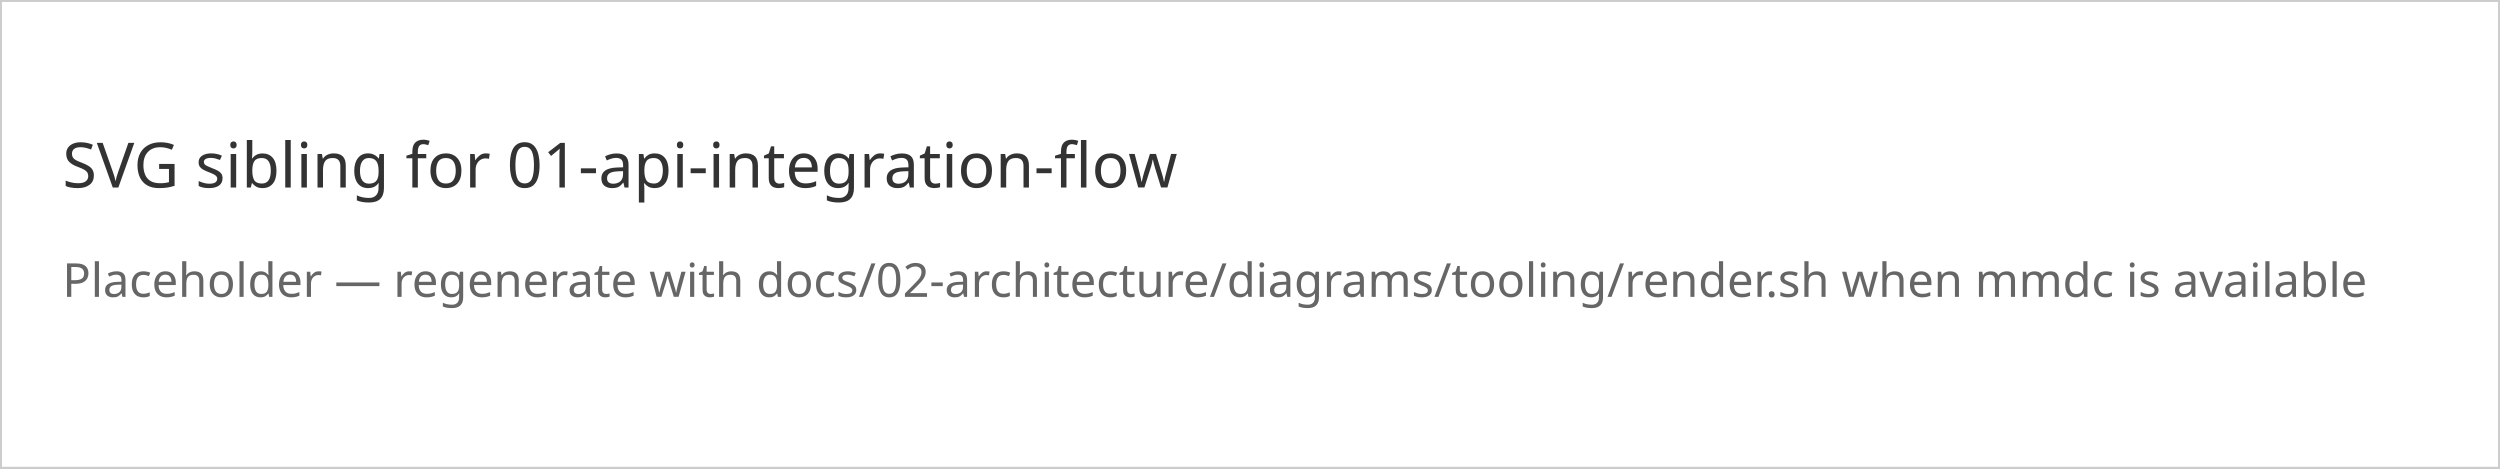
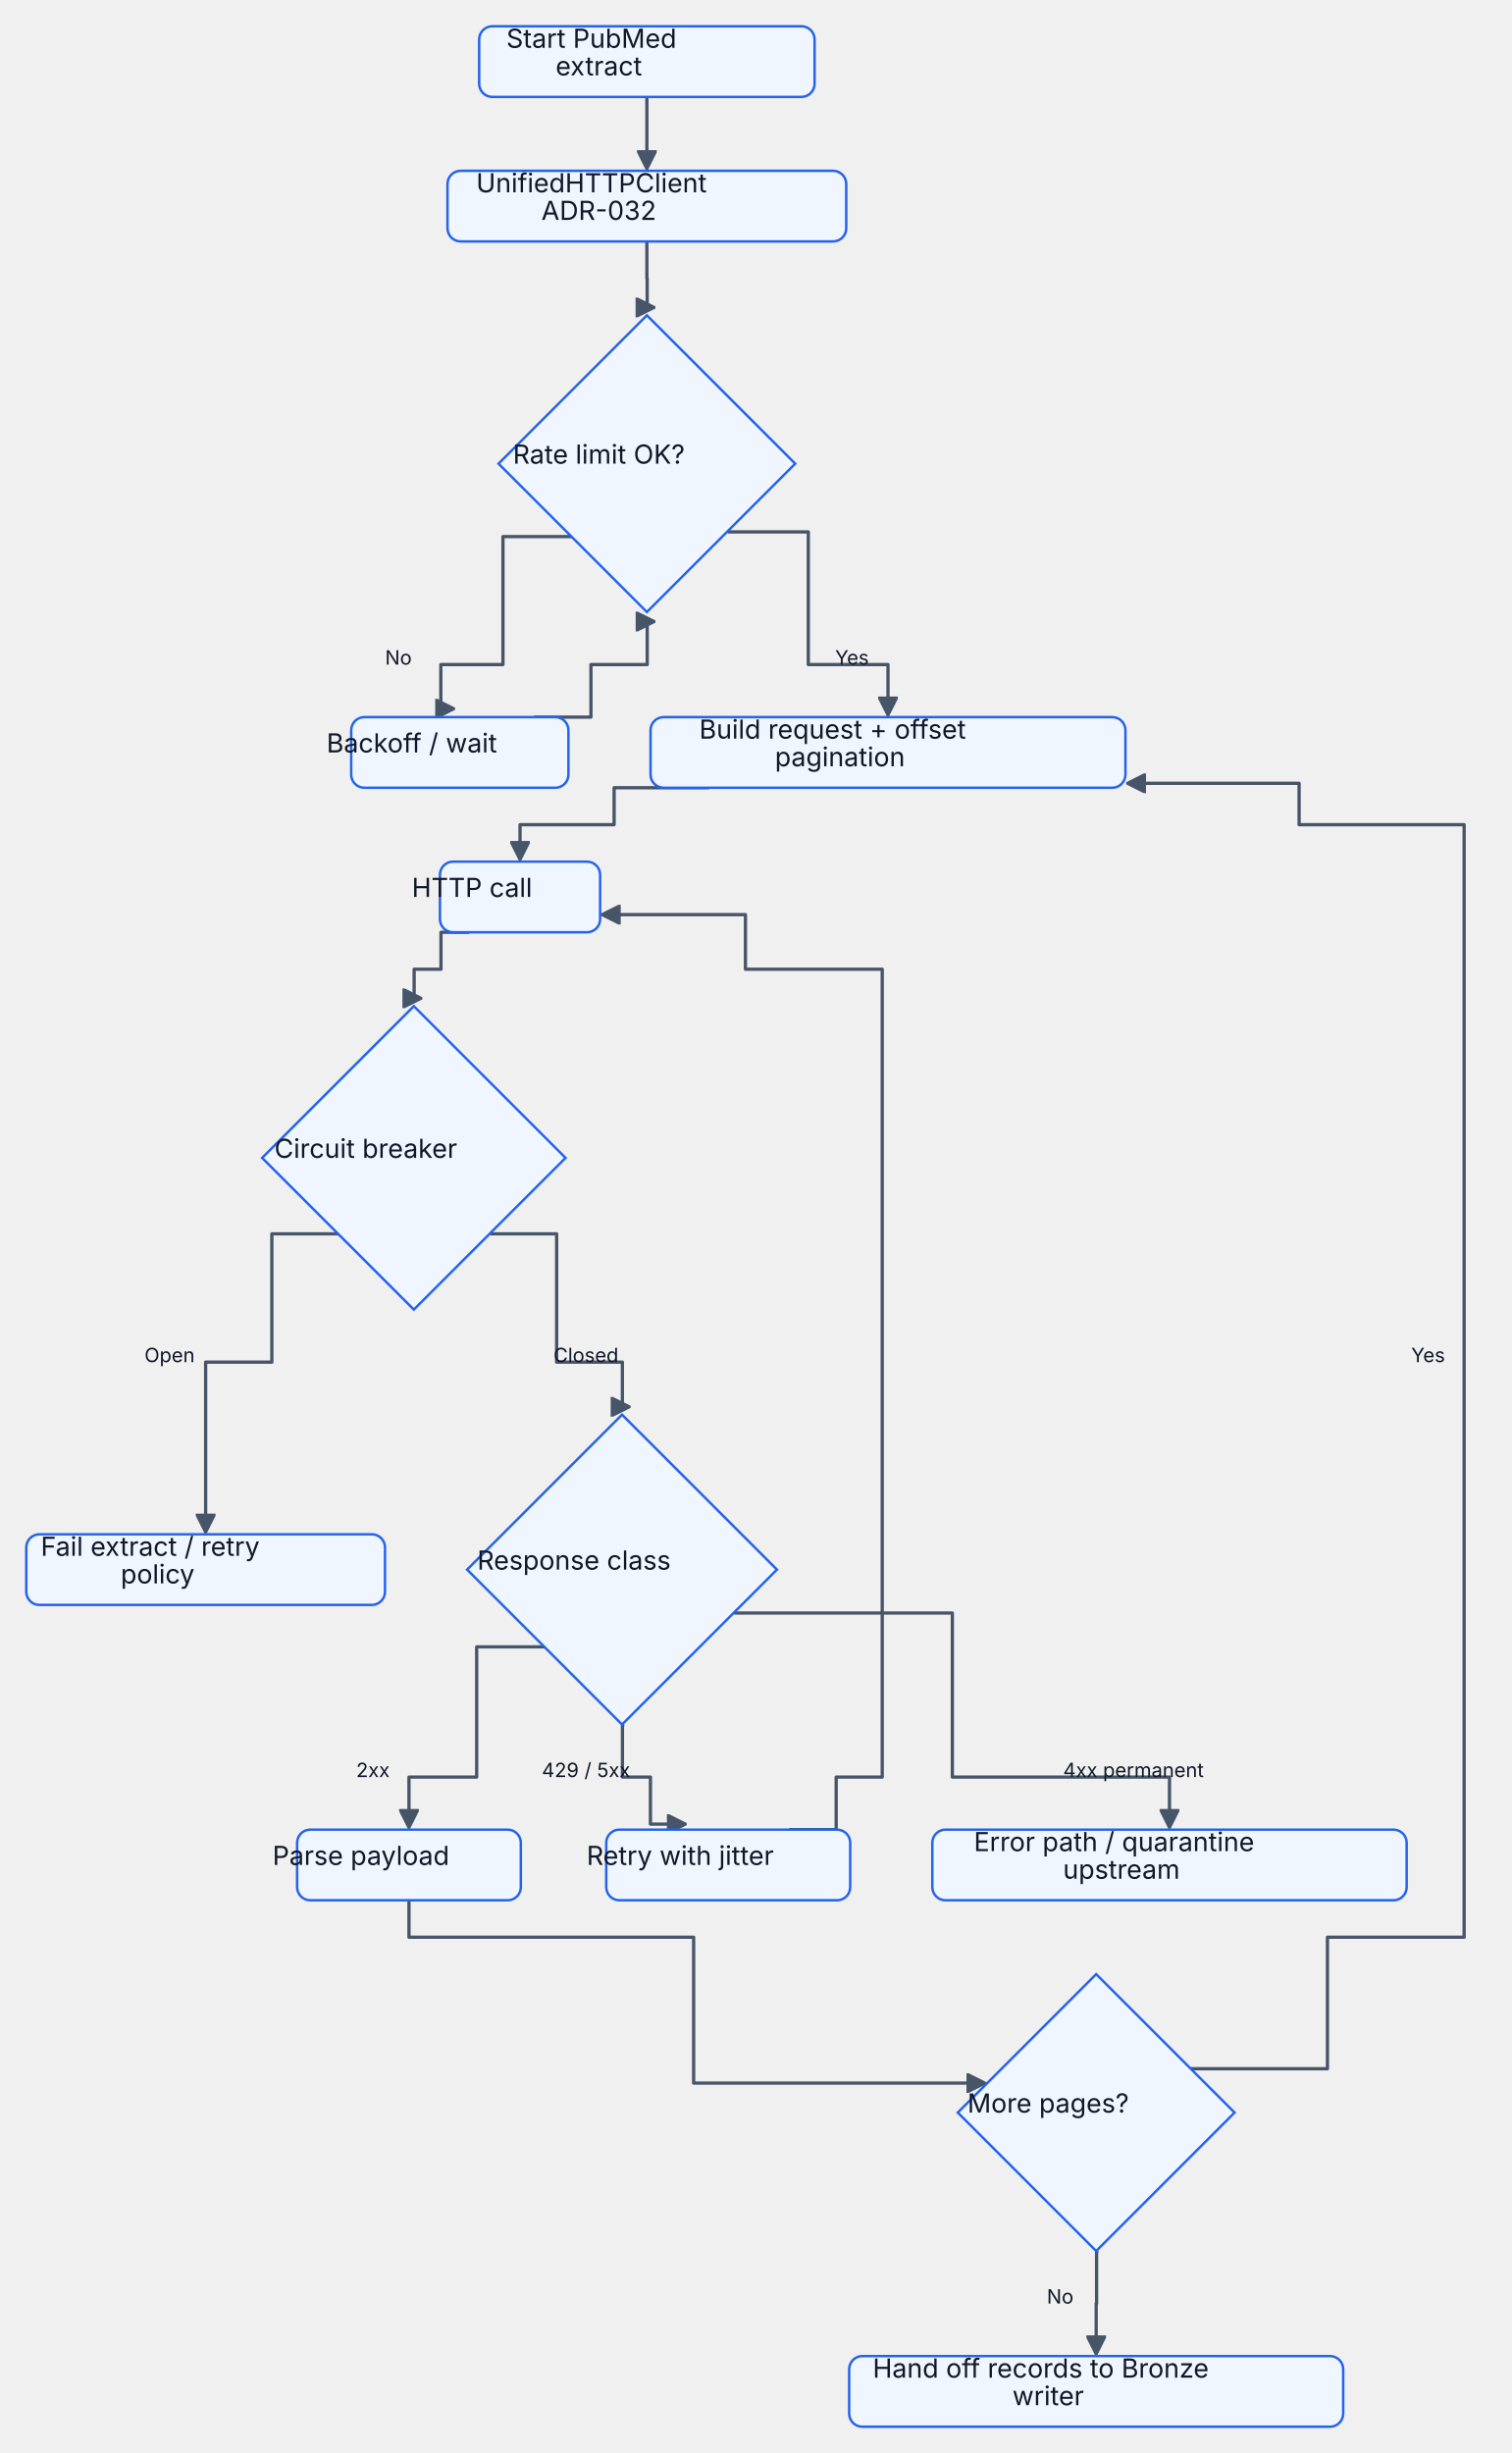
- <svg xmlns="http://www.w3.org/2000/svg" width="640" height="120" role="img">
-   <rect width="100%" height="100%" fill="#ffffff" stroke="#cccccc" />
-   <text x="16" y="48" font-family="Segoe UI, sans-serif" font-size="16" fill="#333333">
-     SVG sibling for 01-api-integration-flow
-   </text>
-   <text x="16" y="76" font-family="Segoe UI, sans-serif" font-size="12" fill="#666666">
-     Placeholder — regenerate with docs/02-architecture/diagrams/tooling/render.sh when mmdc is available
-   </text>
+ <svg xmlns="http://www.w3.org/2000/svg" aria-roledescription="flowchart-v2" role="graphics-document document" viewBox="-16 -16 920.414 1493.578" style="max-width: 920.414px; background-color: white;" width="100%" id="my-svg">
+   <style>#my-svg{font-family:Inter,-apple-system,BlinkMacSystemFont,'Segoe UI',Roboto,Oxygen,Ubuntu,sans-serif;font-size:16px;fill:#212121;}#my-svg .error-icon{fill:#f0fdf4;}#my-svg .error-text{fill:#212121;stroke:#212121;}#my-svg .edge-thickness-normal{stroke-width:2px;}#my-svg .edge-thickness-thick{stroke-width:3.5px;}#my-svg .edge-pattern-solid{stroke-dasharray:0;}#my-svg .edge-pattern-dashed{stroke-dasharray:3;}#my-svg .edge-pattern-dotted{stroke-dasharray:2;}#my-svg .marker{fill:#475569;stroke:#475569;}#my-svg .marker.cross{stroke:#475569;}#my-svg svg{font-family:Inter,-apple-system,BlinkMacSystemFont,'Segoe UI',Roboto,Oxygen,Ubuntu,sans-serif;font-size:16px;}#my-svg .label{font-family:Inter,-apple-system,BlinkMacSystemFont,'Segoe UI',Roboto,Oxygen,Ubuntu,sans-serif;color:#212121;}#my-svg .cluster-label text{fill:#1e40af;}#my-svg .cluster-label span,#my-svg p{color:#1e40af;}#my-svg .label text,#my-svg span,#my-svg p{fill:#212121;color:#212121;}#my-svg .node rect,#my-svg .node circle,#my-svg .node ellipse,#my-svg .node polygon,#my-svg .node path{fill:#eff6ff;stroke:#2563eb;stroke-width:1px;}#my-svg .flowchart-label text{text-anchor:middle;}#my-svg .node .label{text-align:center;}#my-svg .node.clickable{cursor:pointer;}#my-svg .arrowheadPath{fill:#0b0b0b;}#my-svg .edgePath .path{stroke:#475569;stroke-width:2.0px;}#my-svg .flowchart-link{stroke:#475569;fill:none;}#my-svg .edgeLabel{background-color:#ffffff;text-align:center;}#my-svg .edgeLabel rect{opacity:0.5;background-color:#ffffff;fill:#ffffff;}#my-svg .labelBkg{background-color:rgba(255, 255, 255, 0.5);}#my-svg .cluster rect{fill:#f8fafc;stroke:#94a3b8;stroke-width:1px;}#my-svg .cluster text{fill:#1e40af;}#my-svg .cluster span,#my-svg p{color:#1e40af;}#my-svg div.mermaidTooltip{position:absolute;text-align:center;max-width:200px;padding:2px;font-family:Inter,-apple-system,BlinkMacSystemFont,'Segoe UI',Roboto,Oxygen,Ubuntu,sans-serif;font-size:12px;background:#f0fdf4;border:1px solid #16a34a;border-radius:2px;pointer-events:none;z-index:100;}#my-svg .flowchartTitleText{text-anchor:middle;font-size:18px;fill:#212121;}#my-svg :root{--mermaid-font-family:"trebuchet ms",verdana,arial,sans-serif;}#my-svg .domain&gt;*{fill:#f5f3ff!important;stroke:#7c3aed!important;stroke-width:2px!important;}#my-svg .domain span{fill:#f5f3ff!important;stroke:#7c3aed!important;stroke-width:2px!important;}#my-svg .app&gt;*{fill:#f0fdf4!important;stroke:#16a34a!important;stroke-width:2px!important;}#my-svg .app span{fill:#f0fdf4!important;stroke:#16a34a!important;stroke-width:2px!important;}#my-svg .infra&gt;*{fill:#fff1f2!important;stroke:#dc2626!important;stroke-width:2px!important;}#my-svg .infra span{fill:#fff1f2!important;stroke:#dc2626!important;stroke-width:2px!important;}#my-svg .composition&gt;*{fill:#fff7ed!important;stroke:#f59e0b!important;stroke-width:2px!important;}#my-svg .composition span{fill:#fff7ed!important;stroke:#f59e0b!important;stroke-width:2px!important;}#my-svg .interfaces&gt;*{fill:#eff6ff!important;stroke:#2563eb!important;stroke-width:2px!important;}#my-svg .interfaces span{fill:#eff6ff!important;stroke:#2563eb!important;stroke-width:2px!important;}</style>
+   <g>
+     <marker orient="auto" markerHeight="12" markerWidth="12" markerUnits="userSpaceOnUse" refY="5" refX="6" viewBox="0 0 10 10" class="marker flowchart" id="my-svg_flowchart-pointEnd">
+       <path style="stroke-width: 1; stroke-dasharray: 1, 0;" class="arrowMarkerPath" d="M 0 0 L 10 5 L 0 10 z" />
+     </marker>
+     <marker orient="auto" markerHeight="12" markerWidth="12" markerUnits="userSpaceOnUse" refY="5" refX="4.5" viewBox="0 0 10 10" class="marker flowchart" id="my-svg_flowchart-pointStart">
+       <path style="stroke-width: 1; stroke-dasharray: 1, 0;" class="arrowMarkerPath" d="M 0 5 L 10 10 L 10 0 z" />
+     </marker>
+     <marker orient="auto" markerHeight="11" markerWidth="11" markerUnits="userSpaceOnUse" refY="5" refX="11" viewBox="0 0 10 10" class="marker flowchart" id="my-svg_flowchart-circleEnd">
+       <circle style="stroke-width: 1; stroke-dasharray: 1, 0;" class="arrowMarkerPath" r="5" cy="5" cx="5" />
+     </marker>
+     <marker orient="auto" markerHeight="11" markerWidth="11" markerUnits="userSpaceOnUse" refY="5" refX="-1" viewBox="0 0 10 10" class="marker flowchart" id="my-svg_flowchart-circleStart">
+       <circle style="stroke-width: 1; stroke-dasharray: 1, 0;" class="arrowMarkerPath" r="5" cy="5" cx="5" />
+     </marker>
+     <marker orient="auto" markerHeight="11" markerWidth="11" markerUnits="userSpaceOnUse" refY="5.2" refX="12" viewBox="0 0 11 11" class="marker cross flowchart" id="my-svg_flowchart-crossEnd">
+       <path style="stroke-width: 2; stroke-dasharray: 1, 0;" class="arrowMarkerPath" d="M 1,1 l 9,9 M 10,1 l -9,9" />
+     </marker>
+     <marker orient="auto" markerHeight="11" markerWidth="11" markerUnits="userSpaceOnUse" refY="5.2" refX="-1" viewBox="0 0 11 11" class="marker cross flowchart" id="my-svg_flowchart-crossStart">
+       <path style="stroke-width: 2; stroke-dasharray: 1, 0;" class="arrowMarkerPath" d="M 1,1 l 9,9 M 10,1 l -9,9" />
+     </marker>
+     <g class="root">
+       <g class="clusters" />
+       <g class="edgePaths">
+         <path marker-end="url(#my-svg_flowchart-pointEnd)" style="fill:none;" class="edge-thickness-normal edge-pattern-solid flowchart-link LS-Start LE-Client" id="L-Start-Client-0" d="M377.875,43L377.875,43L377.875,65.5L377.875,65.5L377.875,82.7L377.875,82.7" />
+         <path marker-end="url(#my-svg_flowchart-pointEnd)" style="fill:none;" class="edge-thickness-normal edge-pattern-solid flowchart-link LS-Client LE-RL" id="L-Client-RL-0" d="M377.875,131L377.875,131L377.875,153.5L378.067,153.5L378.067,171.201L378.26,171.201" />
+         <path marker-end="url(#my-svg_flowchart-pointEnd)" style="fill:none;" class="edge-thickness-normal edge-pattern-solid flowchart-link LS-RL LE-Wait" id="L-RL-Wait-0" d="M331.955,310.721L290.245,310.721L290.245,388.641L252.418,388.641L252.418,415.548L256.301,415.548" />
+         <path marker-end="url(#my-svg_flowchart-pointEnd)" style="fill:none;" class="edge-thickness-normal edge-pattern-solid flowchart-link LS-Wait LE-RL" id="L-Wait-RL-0" d="M309.749,420.641L343.812,420.641L343.812,388.641L378.083,388.641L378.083,362.44L378.291,362.44" />
+         <path marker-end="url(#my-svg_flowchart-pointEnd)" style="fill:none;" class="edge-thickness-normal edge-pattern-solid flowchart-link LS-RL LE-Req" id="L-RL-Req-0" d="M427.645,307.871L476.166,307.871L476.166,388.641L524.688,388.641L524.688,415.341L524.688,415.341" />
+         <path marker-end="url(#my-svg_flowchart-pointEnd)" style="fill:none;" class="edge-thickness-normal edge-pattern-solid flowchart-link LS-Req LE-Call" id="L-Req-Call-0" d="M415.212,463.641L357.928,463.641L357.928,486.141L300.645,486.141L300.645,503.341L300.645,503.341" />
+         <path marker-end="url(#my-svg_flowchart-pointEnd)" style="fill:none;" class="edge-thickness-normal edge-pattern-solid flowchart-link LS-Call LE-CB" id="L-Call-CB-0" d="M269.047,551.641L252.514,551.641L252.514,574.141L236.173,574.141L236.173,591.842L236.365,591.842" />
+         <path marker-end="url(#my-svg_flowchart-pointEnd)" style="fill:none;" class="edge-thickness-normal edge-pattern-solid flowchart-link LS-CB LE-Fail" id="L-CB-Fail-0" d="M189.855,735.25L149.533,735.25L149.533,813.375L109.211,813.375L109.211,912.903L109.211,912.903" />
+         <path marker-end="url(#my-svg_flowchart-pointEnd)" style="fill:none;" class="edge-thickness-normal edge-pattern-solid flowchart-link LS-CB LE-Resp" id="L-CB-Resp-0" d="M283.106,735.25L322.928,735.25L322.928,813.375L362.959,813.375L362.959,840.576L363.168,840.576" />
+         <path marker-end="url(#my-svg_flowchart-pointEnd)" style="fill:none;" class="edge-thickness-normal edge-pattern-solid flowchart-link LS-Resp LE-Parse" id="L-Resp-Parse-0" d="M315.459,986.741L274.239,986.741L274.239,1066.031L233.02,1066.031L233.02,1092.731L233.02,1092.731" />
+         <path marker-end="url(#my-svg_flowchart-pointEnd)" style="fill:none;" class="edge-thickness-normal edge-pattern-solid flowchart-link LS-Resp LE-Retry" id="L-Resp-Retry-0" d="M363.25,1034.531L363,1034.531L363,1066.031L380.047,1066.031L380.047,1094.653L397.344,1094.653" />
+         <path marker-end="url(#my-svg_flowchart-pointEnd)" style="fill:none;" class="edge-thickness-normal edge-pattern-solid flowchart-link LS-Retry LE-Call" id="L-Retry-Call-0" d="M465.096,1098.031L493.138,1098.031L493.138,1066.031L521.18,1066.031L521.18,939.703L521.18,939.703L521.18,813.375L521.18,813.375L521.18,689.008L521.18,689.008L521.18,574.141L437.894,574.141L437.894,540.907L354.608,540.907" />
+         <path marker-end="url(#my-svg_flowchart-pointEnd)" style="fill:none;" class="edge-thickness-normal edge-pattern-solid flowchart-link LS-Resp LE-Err" id="L-Resp-Err-0" d="M431.655,966.127L563.874,966.127L563.874,1066.031L696.094,1066.031L696.094,1092.731L696.094,1092.731" />
+         <path marker-end="url(#my-svg_flowchart-pointEnd)" style="fill:none;" class="edge-thickness-normal edge-pattern-solid flowchart-link LS-Parse LE-Page" id="L-Parse-Page-0" d="M233.02,1141.031L233.02,1141.031L233.02,1163.531L406.351,1163.531L406.351,1252.357L579.682,1252.357" />
+         <path marker-end="url(#my-svg_flowchart-pointEnd)" style="fill:none;" class="edge-thickness-normal edge-pattern-solid flowchart-link LS-Page LE-Req" id="L-Page-Req-0" d="M709.031,1243.605L792.265,1243.605L792.265,1163.531L875.5,1163.531L875.5,1119.531L875.5,1119.531L875.5,1066.031L875.5,1066.031L875.5,939.703L875.5,939.703L875.5,813.375L875.5,813.375L875.5,689.008L875.5,689.008L875.5,574.141L875.5,574.141L875.5,530.141L875.5,530.141L875.5,486.141L775.012,486.141L775.012,460.934L674.524,460.934" />
+         <path marker-end="url(#my-svg_flowchart-pointEnd)" style="fill:none;" class="edge-thickness-normal edge-pattern-solid flowchart-link LS-Page LE-Done" id="L-Page-Done-0" d="M651.957,1355.078L651.707,1355.078L651.707,1386.578L651.457,1386.578L651.457,1413.278L651.457,1413.278" />
+       </g>
+       <g class="edgeLabels">
+         <g transform="translate(248.5352, 388.6406)" class="edgeLabel">
+           <g transform="translate(-10.88281, -9.5)" class="label">
+             <text x="10.883" y="9.5" text-anchor="middle" xml:space="preserve" class="fo-fallback">
+               <tspan x="10.883">No</tspan>
+             </text>
+           </g>
+         </g>
+         <g transform="translate(524.6875, 388.6406)" class="edgeLabel">
+           <g transform="translate(-12.91406, -9.5)" class="label">
+             <text x="12.914" y="9.5" text-anchor="middle" xml:space="preserve" class="fo-fallback">
+               <tspan x="12.914">Yes</tspan>
+             </text>
+           </g>
+         </g>
+         <g transform="translate(109.2109, 813.375)" class="edgeLabel">
+           <g transform="translate(-21.36719, -9.5)" class="label">
+             <text x="21.367" y="9.5" text-anchor="middle" xml:space="preserve" class="fo-fallback">
+               <tspan x="21.367">Open</tspan>
+             </text>
+           </g>
+         </g>
+         <g transform="translate(362.75, 813.375)" class="edgeLabel">
+           <g transform="translate(-26.875, -9.5)" class="label">
+             <text x="26.875" y="9.5" text-anchor="middle" xml:space="preserve" class="fo-fallback">
+               <tspan x="26.875">Closed</tspan>
+             </text>
+           </g>
+         </g>
+         <g transform="translate(233.0195, 1066.031)" class="edgeLabel">
+           <g transform="translate(-14.5625, -9.5)" class="label">
+             <text x="14.562" y="9.5" text-anchor="middle" xml:space="preserve" class="fo-fallback">
+               <tspan x="14.562">2xx</tspan>
+             </text>
+           </g>
+         </g>
+         <g transform="translate(362.75, 1066.031)" class="edgeLabel">
+           <g transform="translate(-32.52344, -9.5)" class="label">
+             <text x="32.523" y="9.5" text-anchor="middle" xml:space="preserve" class="fo-fallback">
+               <tspan x="32.523">429 / 5xx</tspan>
+             </text>
+           </g>
+         </g>
+         <g transform="translate(696.0938, 1066.031)" class="edgeLabel">
+           <g transform="translate(-61.14844, -9.5)" class="label">
+             <text x="61.148" y="9.5" text-anchor="middle" xml:space="preserve" class="fo-fallback">
+               <tspan x="61.148">4xx permanent</tspan>
+             </text>
+           </g>
+         </g>
+         <g transform="translate(875.5, 813.375)" class="edgeLabel">
+           <g transform="translate(-12.91406, -9.5)" class="label">
+             <text x="12.914" y="9.5" text-anchor="middle" xml:space="preserve" class="fo-fallback">
+               <tspan x="12.914">Yes</tspan>
+             </text>
+           </g>
+         </g>
+         <g transform="translate(651.457, 1386.578)" class="edgeLabel">
+           <g transform="translate(-10.88281, -9.5)" class="label">
+             <text x="10.883" y="9.5" text-anchor="middle" xml:space="preserve" class="fo-fallback">
+               <tspan x="10.883">No</tspan>
+             </text>
+           </g>
+         </g>
+       </g>
+       <g class="nodes">
+         <g transform="translate(377.875, 21.5)" id="flowchart-Start-0" class="node default default flowchart-label">
+           <rect height="43" width="204.234" y="-21.5" x="-102.117" ry="21.5" rx="21.5" style="" />
+           <g transform="translate(-84.74219, -9.5)" style="" class="label">
+             <rect />
+             <text x="84.742" y="1.1" text-anchor="middle" xml:space="preserve" class="fo-fallback">
+               <tspan x="84.742">Start PubMed</tspan>
+               <tspan x="84.742" dy="16.8">extract</tspan>
+             </text>
+           </g>
+         </g>
+         <g transform="translate(377.875, 109.5)" id="flowchart-Client-1" class="node default default flowchart-label">
+           <rect height="43" width="242.781" y="-21.5" x="-121.391" ry="0" rx="0" style="" class="basic label-container" />
+           <g transform="translate(-109.3906, -9.5)" style="" class="label">
+             <rect />
+             <text x="109.391" y="1.1" text-anchor="middle" xml:space="preserve" class="fo-fallback">
+               <tspan x="109.391">UnifiedHTTPClient</tspan>
+               <tspan x="109.391" dy="16.8">ADR-032</tspan>
+             </text>
+           </g>
+         </g>
+         <g transform="translate(377.875, 266.3203)" id="flowchart-RL-3" class="node default default flowchart-label">
+           <polygon style="" transform="translate(-90.32031,90.32031)" class="label-container" points="90.32,0 180.641,-90.32 90.32,-180.641 0,-90.32" />
+           <g transform="translate(-56.82031, -9.5)" style="" class="label">
+             <rect />
+             <text x="56.82" y="9.5" text-anchor="middle" xml:space="preserve" class="fo-fallback">
+               <tspan x="56.82">Rate limit OK?</tspan>
+             </text>
+           </g>
+         </g>
+         <g transform="translate(263.9766, 442.1406)" id="flowchart-Wait-5" class="node default default flowchart-label">
+           <rect height="43" width="132.266" y="-21.5" x="-66.133" ry="0" rx="0" style="" class="basic label-container" />
+           <g transform="translate(-54.13281, -9.5)" style="" class="label">
+             <rect />
+             <text x="54.133" y="9.5" text-anchor="middle" xml:space="preserve" class="fo-fallback">
+               <tspan x="54.133">Backoff / wait</tspan>
+             </text>
+           </g>
+         </g>
+         <g transform="translate(524.6875, 442.1406)" id="flowchart-Req-9" class="node default default flowchart-label">
+           <rect height="43" width="289.156" y="-21.5" x="-144.578" ry="0" rx="0" style="" class="basic label-container" />
+           <g transform="translate(-132.5781, -9.5)" style="" class="label">
+             <rect />
+             <text x="132.578" y="1.1" text-anchor="middle" xml:space="preserve" class="fo-fallback">
+               <tspan x="132.578">Build request + offset</tspan>
+               <tspan x="132.578" dy="16.8">pagination</tspan>
+             </text>
+           </g>
+         </g>
+         <g transform="translate(300.6445, 530.1406)" id="flowchart-Call-11" class="node default default flowchart-label">
+           <rect height="43" width="97.531" y="-21.5" x="-48.766" ry="0" rx="0" style="" class="basic label-container" />
+           <g transform="translate(-36.76562, -9.5)" style="" class="label">
+             <rect />
+             <text x="36.766" y="9.5" text-anchor="middle" xml:space="preserve" class="fo-fallback">
+               <tspan x="36.766">HTTP call</tspan>
+             </text>
+           </g>
+         </g>
+         <g transform="translate(235.9805, 689.0078)" id="flowchart-CB-13" class="node default default flowchart-label">
+           <polygon style="" transform="translate(-92.36719,92.36719)" class="label-container" points="92.367,0 184.734,-92.367 92.367,-184.734 0,-92.367" />
+           <g transform="translate(-58.86719, -9.5)" style="" class="label">
+             <rect />
+             <text x="58.867" y="9.5" text-anchor="middle" xml:space="preserve" class="fo-fallback">
+               <tspan x="58.867">Circuit breaker</tspan>
+             </text>
+           </g>
+         </g>
+         <g transform="translate(109.2109, 939.7031)" id="flowchart-Fail-15" class="node default default flowchart-label">
+           <rect height="43" width="218.422" y="-21.5" x="-109.211" ry="0" rx="0" style="" class="basic label-container" />
+           <g transform="translate(-97.21094, -9.5)" style="" class="label">
+             <rect />
+             <text x="97.211" y="1.1" text-anchor="middle" xml:space="preserve" class="fo-fallback">
+               <tspan x="97.211">Fail extract / retry</tspan>
+               <tspan x="97.211" dy="16.8">policy</tspan>
+             </text>
+           </g>
+         </g>
+         <g transform="translate(362.75, 939.7031)" id="flowchart-Resp-17" class="node default default flowchart-label">
+           <polygon style="" transform="translate(-94.32812,94.32812)" class="label-container" points="94.328,0 188.656,-94.328 94.328,-188.656 0,-94.328" />
+           <g transform="translate(-60.82812, -9.5)" style="" class="label">
+             <rect />
+             <text x="60.828" y="9.5" text-anchor="middle" xml:space="preserve" class="fo-fallback">
+               <tspan x="60.828">Response class</tspan>
+             </text>
+           </g>
+         </g>
+         <g transform="translate(233.0195, 1119.531)" id="flowchart-Parse-19" class="node default default flowchart-label">
+           <rect height="43" width="136.203" y="-21.5" x="-68.102" ry="0" rx="0" style="" class="basic label-container" />
+           <g transform="translate(-56.10156, -9.5)" style="" class="label">
+             <rect />
+             <text x="56.102" y="9.5" text-anchor="middle" xml:space="preserve" class="fo-fallback">
+               <tspan x="56.102">Parse payload</tspan>
+             </text>
+           </g>
+         </g>
+         <g transform="translate(427.4141, 1119.531)" id="flowchart-Retry-21" class="node default default flowchart-label">
+           <rect height="43" width="148.547" y="-21.5" x="-74.273" ry="0" rx="0" style="" class="basic label-container" />
+           <g transform="translate(-62.27344, -9.5)" style="" class="label">
+             <rect />
+             <text x="62.273" y="9.5" text-anchor="middle" xml:space="preserve" class="fo-fallback">
+               <tspan x="62.273">Retry with jitter</tspan>
+             </text>
+           </g>
+         </g>
+         <g transform="translate(696.0938, 1119.531)" id="flowchart-Err-25" class="node default default flowchart-label">
+           <rect height="43" width="288.812" y="-21.5" x="-144.406" ry="0" rx="0" style="" class="basic label-container" />
+           <g transform="translate(-132.4062, -9.5)" style="" class="label">
+             <rect />
+             <text x="132.406" y="1.1" text-anchor="middle" xml:space="preserve" class="fo-fallback">
+               <tspan x="132.406">Error path / quarantine</tspan>
+               <tspan x="132.406" dy="16.8">upstream</tspan>
+             </text>
+           </g>
+         </g>
+         <g transform="translate(651.457, 1270.305)" id="flowchart-Page-27" class="node default default flowchart-label">
+           <polygon style="" transform="translate(-84.27344,84.27344)" class="label-container" points="84.273,0 168.547,-84.273 84.273,-168.547 0,-84.273" />
+           <g transform="translate(-50.77344, -9.5)" style="" class="label">
+             <rect />
+             <text x="50.773" y="9.5" text-anchor="middle" xml:space="preserve" class="fo-fallback">
+               <tspan x="50.773">More pages?</tspan>
+             </text>
+           </g>
+         </g>
+         <g transform="translate(651.457, 1440.078)" id="flowchart-Done-31" class="node default default flowchart-label">
+           <rect height="43" width="300.812" y="-21.5" x="-150.406" ry="21.5" rx="21.5" style="" />
+           <g transform="translate(-133.0312, -9.5)" style="" class="label">
+             <rect />
+             <text x="133.031" y="1.1" text-anchor="middle" xml:space="preserve" class="fo-fallback">
+               <tspan x="133.031">Hand off records to Bronze</tspan>
+               <tspan x="133.031" dy="16.8">writer</tspan>
+             </text>
+           </g>
+         </g>
+       </g>
+     </g>
+   </g>
+   <style>/*
+  * Пользовательские стили диаграмм BioETL (структурированная копия)
+  * Источник: custom.css
+  * Цель: сгруппировать правила по типам элементов и документировать назначение каждого CSS-параметра.
+  */
+ 
+ /* =========================================================
+  * 1) Глобальная типографика и базовое поведение текста
+  * ========================================================= */
+ svg {
+     /* Задаёт основной стек шрифтов для всего текста в SVG. */
+     font-family: Inter, -apple-system, BlinkMacSystemFont, 'Segoe UI', Roboto,
+     Oxygen, Ubuntu, sans-serif;
+ }
+ 
+ 
+ 
+ /* =========================================================
+  * 2) Общая геометрия узлов (для нескольких типов диаграмм)
+  * ========================================================= */
+ .node rect,
+ .node circle,
+ .node ellipse,
+ .node polygon,
+ .node path {
+     /* Единая толщина контура для фигур узлов. */
+     stroke-width: 1.5px !important;
+     /* Скругляет углы по горизонтали для более мягкого вида. */
+     rx: 8;
+     /* Скругляет углы по вертикали в паре с rx. */
+     ry: 8;
+     /* Добавляет лёгкую тень и отделяет узлы от фона. */
+     filter:  none; /*  drop-shadow(0px 1px 2px rgba(0, 0, 0, 0.05));*/
+ }
+ 
+ /* =========================================================
+  * 3) Контейнеры subgraph / cluster
+  * ========================================================= */
+ .cluster rect,
+ .cluster path {
+     /* Увеличивает радиус углов у контейнеров-групп. */
+     rx: 10;
+     /* Поддерживает симметрию скругления по вертикали. */
+     ry: 10;
+     /* Нейтральная заливка контейнера для снижения визуального шума. */
+     fill: #f8fafc;
+     /* Приглушённая обводка, чтобы границы были заметны, но не доминировали. */
+     stroke: #94a3b8;
+     /* Толщина границы контейнера в тон большинству узлов. */
+     stroke-width: 1.5px;
+     /* Убирает пунктир у рамок контейнеров. */
+     stroke-dasharray: none;
+     /* Делает фон контейнера полностью непрозрачным. */
+     fill-opacity: 1;
+     /* Отключает тень контейнера, чтобы акцент оставался на узлах. */
+     filter: none;
+ }
+ 
+ .cluster text {
+     /* Нормальный вес шрифта для заголовков групп. */
+     font-weight: 400;
+     /* Увеличенный размер заголовка относительно текста узлов. */
+     font-size: 16px;
+ }
+ 
+ /* =========================================================
+  * 4) Стили линий связей (edges/links)
+  * ========================================================= */
+ .edgePath .path {
+     /* Делает основные ребра более заметными в плотных графах. */
+     stroke-width: 2.5px;
+     /* Скругляет соединения сегментов линий. */
+     stroke-linejoin: round;
+     /* Скругляет окончания линий. */
+     stroke-linecap: round;
+ }
+ 
+ .edgePath path,
+ .flowchart-link,
+ .relation,
+ .messageLine0,
+ .messageLine1,
+ .transition path {
+     /* Унифицированные скруглённые соединения для всех типов линий. */
+     stroke-linejoin: round;
+     /* Унифицированные скруглённые окончания для всех типов линий. */
+     stroke-linecap: round;
+ }
+ 
+ .transition path {
+     /* Выравнивает толщину переходов state diagram с основными ребрами. */
+     stroke-width: 2.5px;
+ }
+ 
+ /* =========================================================
+  * 5) Подписи ребер и fallback-текст
+  * ========================================================= */
+ .edgeLabel {
+     /* Компактный размер шрифта для подписей на связях. */
+     font-size: 12px;
+     /* Плотная межстрочность для экономии места. */
+     line-height: 1.1;
+     /* Базовый непрозрачный фон под подписью. */
+     background-color: #ffffff;
+     /* Небольшие внутренние отступы вокруг текста. */
+     padding: 1px 3px;
+     /* Мягкое скругление фона подписи. */
+     border-radius: 2px;
+ }
+ 
+ .edgeLabel span,
+ .edgeLabel p,
+ text.fo-fallback {
+     /* Принудительный тёмный fill для контраста в SVG-рендерах. */
+     fill: #111827 !important;
+     /* Принудительный тёмный цвет для HTML-подписей. */
+     color: #111827 !important;
+     /* Полная непрозрачность текста. */
+     opacity: 1 !important;
+     /* Компактная межстрочность для многострочных подписей. */
+     line-height: 1.1;
+     /* Убирает стандартные внешние отступы HTML-параграфов. */
+     margin: 0;
+     /* Убирает стандартные внутренние отступы HTML-параграфов. */
+     padding: 0;
+ }
+ 
+ .edgeLabel .labelBkg,
+ .labelBkg {
+     /* Жёстко задаёт белый фон под текстом подписей. */
+     background-color: #ffffff !important;
+     /* Делает фон полностью непрозрачным во всех просмотрщиках. */
+     opacity: 1 !important;
+ }
+ 
+ .edgeLabel rect {
+     /* Переопределяет полупрозрачный фон по умолчанию у Mermaid. */
+     opacity: 1 !important;
+     /* Жёстко фиксирует белую заливку прямоугольника под подписью. */
+     fill: #ffffff !important;
+ }
+ 
+ /* =========================================================
+  * 6) Элементы sequence diagram
+  * ========================================================= */
+ .actor {
+     /* Толщина границы actor-блоков. */
+     stroke-width: 1.5px;
+     /* Скругление углов actor-блоков по горизонтали. */
+     rx: 4;
+     /* Скругление углов actor-блоков по вертикали. */
+     ry: 4;
+ }
+ 
+ .messageLine0,
+ .messageLine1 {
+     /* Толщина линий сообщений в sequence diagram. */
+     stroke-width: 1.6px;
+ }
+ 
+ .messageText {
+     /* Базовый размер текста сообщений. */
+     font-size: 13px;
+ }
+ 
+ .activation0 {
+     /* Более тонкая линия activation bar, чтобы не перегружать схему. */
+     stroke-width: 1px;
+ }
+ 
+ .note {
+     /* Скругление углов заметки по горизонтали. */
+     rx: 4;
+     /* Скругление углов заметки по вертикали. */
+     ry: 4;
+     /* Тонкая граница для вторичных блоков. */
+     stroke-width: 1px;
+     /* Лёгкая тень для визуального отделения заметок. */
+     filter: drop-shadow(1px 1px 2px rgba(0, 0, 0, 0.06));
+ }
+ 
+ /* =========================================================
+  * 7) Базовые элементы class diagram
+  * ========================================================= */
+ g.classGroup rect {
+     /* Скругление углов class box по горизонтали. */
+     rx: 10;
+     /* Скругление углов class box по вертикали. */
+     ry: 10;
+     /* Толщина границы class box. */
+     stroke-width: 1.5px;
+     /* Мягкая тень у class box без агрессивного контраста. */
+     filter: drop-shadow(1px 1px 2px rgba(0, 0, 0, 0.06));
+ }
+ 
+ g.classGroup text {
+     /* Базовый размер текста внутри class diagram. */
+     font-size: 14px;
+     padding: 10px 10px;
+ }
+ 
+ g.classGroup line {
+     /* Толщина внутренних разделителей класса. */
+     stroke-width: 1px;
+ }
+ 
+ .relation {
+     /* Толщина связей между классами на уровне основных ребер. */
+     stroke-width: 2.5px;
+ }
+ 
+ /* =========================================================
+  * 8) Типографика HTML-лейблов class diagram
+  * ========================================================= */
+ g.label-group .nodeLabel {
+     /* Увеличенный размер названия класса для иерархии. */
+     font-size: 16px !important;
+     /* Полужирный акцент на имени класса. */
+     font-weight: 200 !important;
+     /* Лёгкое межбуквенное расстояние для читаемости заголовка. */
+     letter-spacing: 0.01em;
+ }
+ 
+ g.annotation-group .nodeLabel {
+     /* Уменьшенный размер для стереотипов/аннотаций. */
+     font-size: 11px !important;
+     /* Курсив для визуального отделения аннотаций. */
+     font-style: italic !important;
+     /* Небольшое ослабление контраста вторичного текста. */
+     opacity: 0.8;
+ }
+ 
+ g.members-group .nodeLabel,
+ g.methods-group .nodeLabel {
+     /* Компактный размер для атрибутов и методов. */
+     font-size: 12px !important;
+     /* Нормальный вес шрифта для плотного структурного текста. */
+     font-weight: 400 !important;
+ }
+ 
+ /* =========================================================
+  * 9) Помощники размеров foreignObject (class/flowchart)
+  * ========================================================= */
+ g.members-group foreignObject,
+ g.methods-group foreignObject {
+     /* Минимальная высота областей members/methods. */
+     min-height: 40px;
+ }
+ 
+ .node foreignObject &gt; div,
+ g.classGroup foreignObject &gt; div {
+     /* Стабилизирует вычисление размеров с учётом отступов/границ. */
+     box-sizing: border-box;
+ }
+ 
+ .node.size-sm foreignObject &gt; div {
+     /* Минимальная высота для малого размерного уровня узла. */
+     min-height: 80px;
+     /* Минимальная ширина для малого размерного уровня узла. */
+     min-width: 180px;
+ }
+ 
+ .node.size-md foreignObject &gt; div {
+     /* Минимальная высота для среднего размерного уровня узла. */
+     min-height: 140px;
+     /* Минимальная ширина для среднего размерного уровня узла. */
+     min-width: 260px;
+ }
+ 
+ .node.size-lg foreignObject &gt; div {
+     /* Минимальная высота для большого размерного уровня узла. */
+     min-height: 200px;
+     /* Минимальная ширина для большого размерного уровня узла. */
+     min-width: 340px;
+ }
+ 
+ /* =========================================================
+  * 10) Элементы state diagram
+  * ========================================================= */
+ g.stateGroup rect {
+     /* Скругление углов контейнеров состояний по горизонтали. */
+     rx: 8;
+     /* Скругление углов контейнеров состояний по вертикали. */
+     ry: 8;
+ }
+ 
+ .statediagram-state rect {
+     /* Скругление углов узлов состояния по горизонтали. */
+     rx: 8;
+     /* Скругление углов узлов состояния по вертикали. */
+     ry: 8;
+     /* Толщина границы узла состояния. */
+     stroke-width: 1.5px;
+     /* Лёгкая тень для визуального отделения state box. */
+     filter: drop-shadow(1px 2px 3px rgba(0, 0, 0, 0.08));
+ }
+ 
+ /* =========================================================
+  * 11) Элементы ER diagram
+  * ========================================================= */
+ .er.entityBox {
+     /* Толщина границы сущности ER-диаграммы. */
+     stroke-width: 1.5px;
+     /* Скругление углов сущности по горизонтали. */
+     rx: 4;
+     /* Скругление углов сущности по вертикали. */
+     ry: 4;
+     /* Лёгкая тень для отделения блоков сущностей. */
+     filter: drop-shadow(1px 2px 3px rgba(0, 0, 0, 0.08));
+ }
+ 
+ /* =========================================================
+  * 12) Узлы mindmap
+  * ========================================================= */
+ .mindmap-node rect,
+ .mindmap-node circle {
+     /* Толщина контура узлов mindmap. */
+     stroke-width: 1.5px;
+     /* Чуть более выраженная тень для плотных радиальных веток. */
+     filter: drop-shadow(1px 2px 2px rgba(0, 0, 0, 0.1));
+ }
+ 
+ /* =========================================================
+  * 13) Маркеры стрелок
+  * ========================================================= */
+ marker path {
+     /* Единый нейтральный цвет наконечников стрелок. */
+     fill: #475569;
+ }
+ 
+ /* =========================================================
+  * 14) Цветовая карта архитектурных слоёв (fallback-селекторы)
+  * ========================================================= */
+ [id*="Domain"] &gt; rect,
+ [id*="Domain"] &gt; path {
+     /* Цвет фона для доменного слоя. */
+     fill: #f5f3ff !important;
+     /* Цвет границы для доменного слоя. */
+     stroke: #7c3aed !important;
+ }
+ 
+ .cluster[id*="Domain"] &gt; rect,
+ .cluster[id*="Domain"] &gt; path {
+     fill: #ffffff !important;
+ }
+ 
+ [id*="Application"] &gt; rect,
+ [id*="Application"] &gt; path {
+     /* Цвет фона для application-слоя. */
+     fill: #f0fdf4 !important;
+     /* Цвет границы для application-слоя. */
+     stroke: #16a34a !important;
+ }
+ 
+ .cluster[id*="Application"] &gt; rect,
+ .cluster[id*="Application"] &gt; path {
+     fill: #ffffff !important;
+ }
+ 
+ [id*="Infrastructure"] &gt; rect,
+ [id*="Infrastructure"] &gt; path {
+     /* Цвет фона для infrastructure-слоя. */
+     fill: #fff1f2 !important;
+     /* Цвет границы для infrastructure-слоя. */
+     stroke: #dc2626 !important;
+ }
+ 
+ .cluster[id*="Infrastructure"] &gt; rect,
+ .cluster[id*="Infrastructure"] &gt; path {
+     fill: #ffffff !important;
+ }
+ 
+ [id*="Composition"] &gt; rect,
+ [id*="Composition"] &gt; path {
+     /* Цвет фона для composition-слоя. */
+     fill: #fff7ed !important;
+     /* Цвет границы для composition-слоя. */
+     stroke: #f59e0b !important;
+ }
+ 
+ .cluster[id*="Composition"] &gt; rect,
+ .cluster[id*="Composition"] &gt; path {
+     fill: #ffffff !important;
+ }
+ 
+ [id*="Interfaces"] &gt; rect,
+ [id*="Interfaces"] &gt; path {
+     /* Цвет фона для слоя интерфейсов. */
+     fill: #eff6ff !important;
+     /* Цвет границы для слоя интерфейсов. */
+     stroke: #2563eb !important;
+ }
+ 
+ .cluster[id*="Interfaces"] &gt; rect,
+ .cluster[id*="Interfaces"] &gt; path {
+     fill: #ffffff !important;
+ }
+ 
+ [id*="External"] &gt; rect,
+ [id*="External"] &gt; path {
+     /* Цвет фона для внешних систем. */
+     fill: #f1f5f9 !important;
+     /* Цвет границы для внешних систем. */
+     stroke: #64748b !important;
+ }
+ 
+ .cluster[id*="External"] &gt; rect,
+ .cluster[id*="External"] &gt; path {
+     fill: #ffffff !important;
+ }
+ 
+ /* Белая подложка под подписи всех архитектурных/medallion слоёв */
+ g.cluster[id*="Domain"] .cluster-label foreignObject &gt; div,
+ g.cluster[id*="Application"] .cluster-label foreignObject &gt; div,
+ g.cluster[id*="Infrastructure"] .cluster-label foreignObject &gt; div,
+ g.cluster[id*="Composition"] .cluster-label foreignObject &gt; div,
+ g.cluster[id*="Interfaces"] .cluster-label foreignObject &gt; div,
+ g.cluster[id*="External"] .cluster-label foreignObject &gt; div,
+ g.cluster[id*="Bronze"] .cluster-label foreignObject &gt; div,
+ g.cluster[id*="Silver"] .cluster-label foreignObject &gt; div,
+ g.cluster[id*="Gold"] .cluster-label foreignObject &gt; div,
+ g.cluster[id*="Quarantine"] .cluster-label foreignObject &gt; div {
+     background: #ffffff !important;
+     padding: 0 6px !important;
+     border-radius: 4px;
+ }
+ 
+ /* Fallback для рендеров без foreignObject: не рисуем толстую обводку */
+ g.cluster[id*="Domain"] .cluster-label text.fo-fallback,
+ g.cluster[id*="Application"] .cluster-label text.fo-fallback,
+ g.cluster[id*="Infrastructure"] .cluster-label text.fo-fallback,
+ g.cluster[id*="Composition"] .cluster-label text.fo-fallback,
+ g.cluster[id*="Interfaces"] .cluster-label text.fo-fallback,
+ g.cluster[id*="External"] .cluster-label text.fo-fallback,
+ g.cluster[id*="Bronze"] .cluster-label text.fo-fallback,
+ g.cluster[id*="Silver"] .cluster-label text.fo-fallback,
+ g.cluster[id*="Gold"] .cluster-label text.fo-fallback,
+ g.cluster[id*="Quarantine"] .cluster-label text.fo-fallback {
+     fill: #111827 !important;
+     stroke: none !important;
+ }
+ 
+ /* =========================================================
+  * 15) Цветовая карта слоёв Medallion
+  * ========================================================= */
+ [id*="Bronze"] &gt; rect,
+ [id*="Bronze"] &gt; path {
+     /* Цвет фона Bronze-слоя. */
+     fill: #fff7ed !important;
+     /* Цвет границы Bronze-слоя. */
+     stroke: #f59e0b !important;
+ }
+ 
+ [id*="Silver"] &gt; rect,
+ [id*="Silver"] &gt; path {
+     /* Цвет фона Silver-слоя. */
+     fill: #f8fafc !important;
+     /* Цвет границы Silver-слоя. */
+     stroke: #475569 !important;
+ }
+ 
+ [id*="Gold"] &gt; rect,
+ [id*="Gold"] &gt; path {
+     /* Цвет фона Gold-слоя. */
+     fill: #fefce8 !important;
+     /* Цвет границы Gold-слоя. */
+     stroke: #ca8a04 !important;
+ }
+ 
+ [id*="Quarantine"] &gt; rect,
+ [id*="Quarantine"] &gt; path {
+     /* Цвет фона для карантинных/проблемных потоков данных. */
+     fill: #ffe4e6 !important;
+     /* Цвет границы для карантинных/проблемных потоков данных. */
+     stroke: #e11d48 !important;
+ }
+ /* Нормализует вес текста в узлах и заголовках слоёв (без полужирного акцента). */
+ .node .label text,
+ .node .label tspan,
+ .node .label .nodeLabel,
+ text.fo-fallback {
+     stroke: none !important;
+     stroke-width: 0 !important;
+     fill: #111827 !important;
+     font-weight: 400 !important;
+ }
+ /* Single text layer (fallback-only) */
+ text.fo-fallback {
+     display: inline !important;
+ }
+ 
+ foreignObject {
+     display: none !important;
+ }
+ </style>
</svg>
